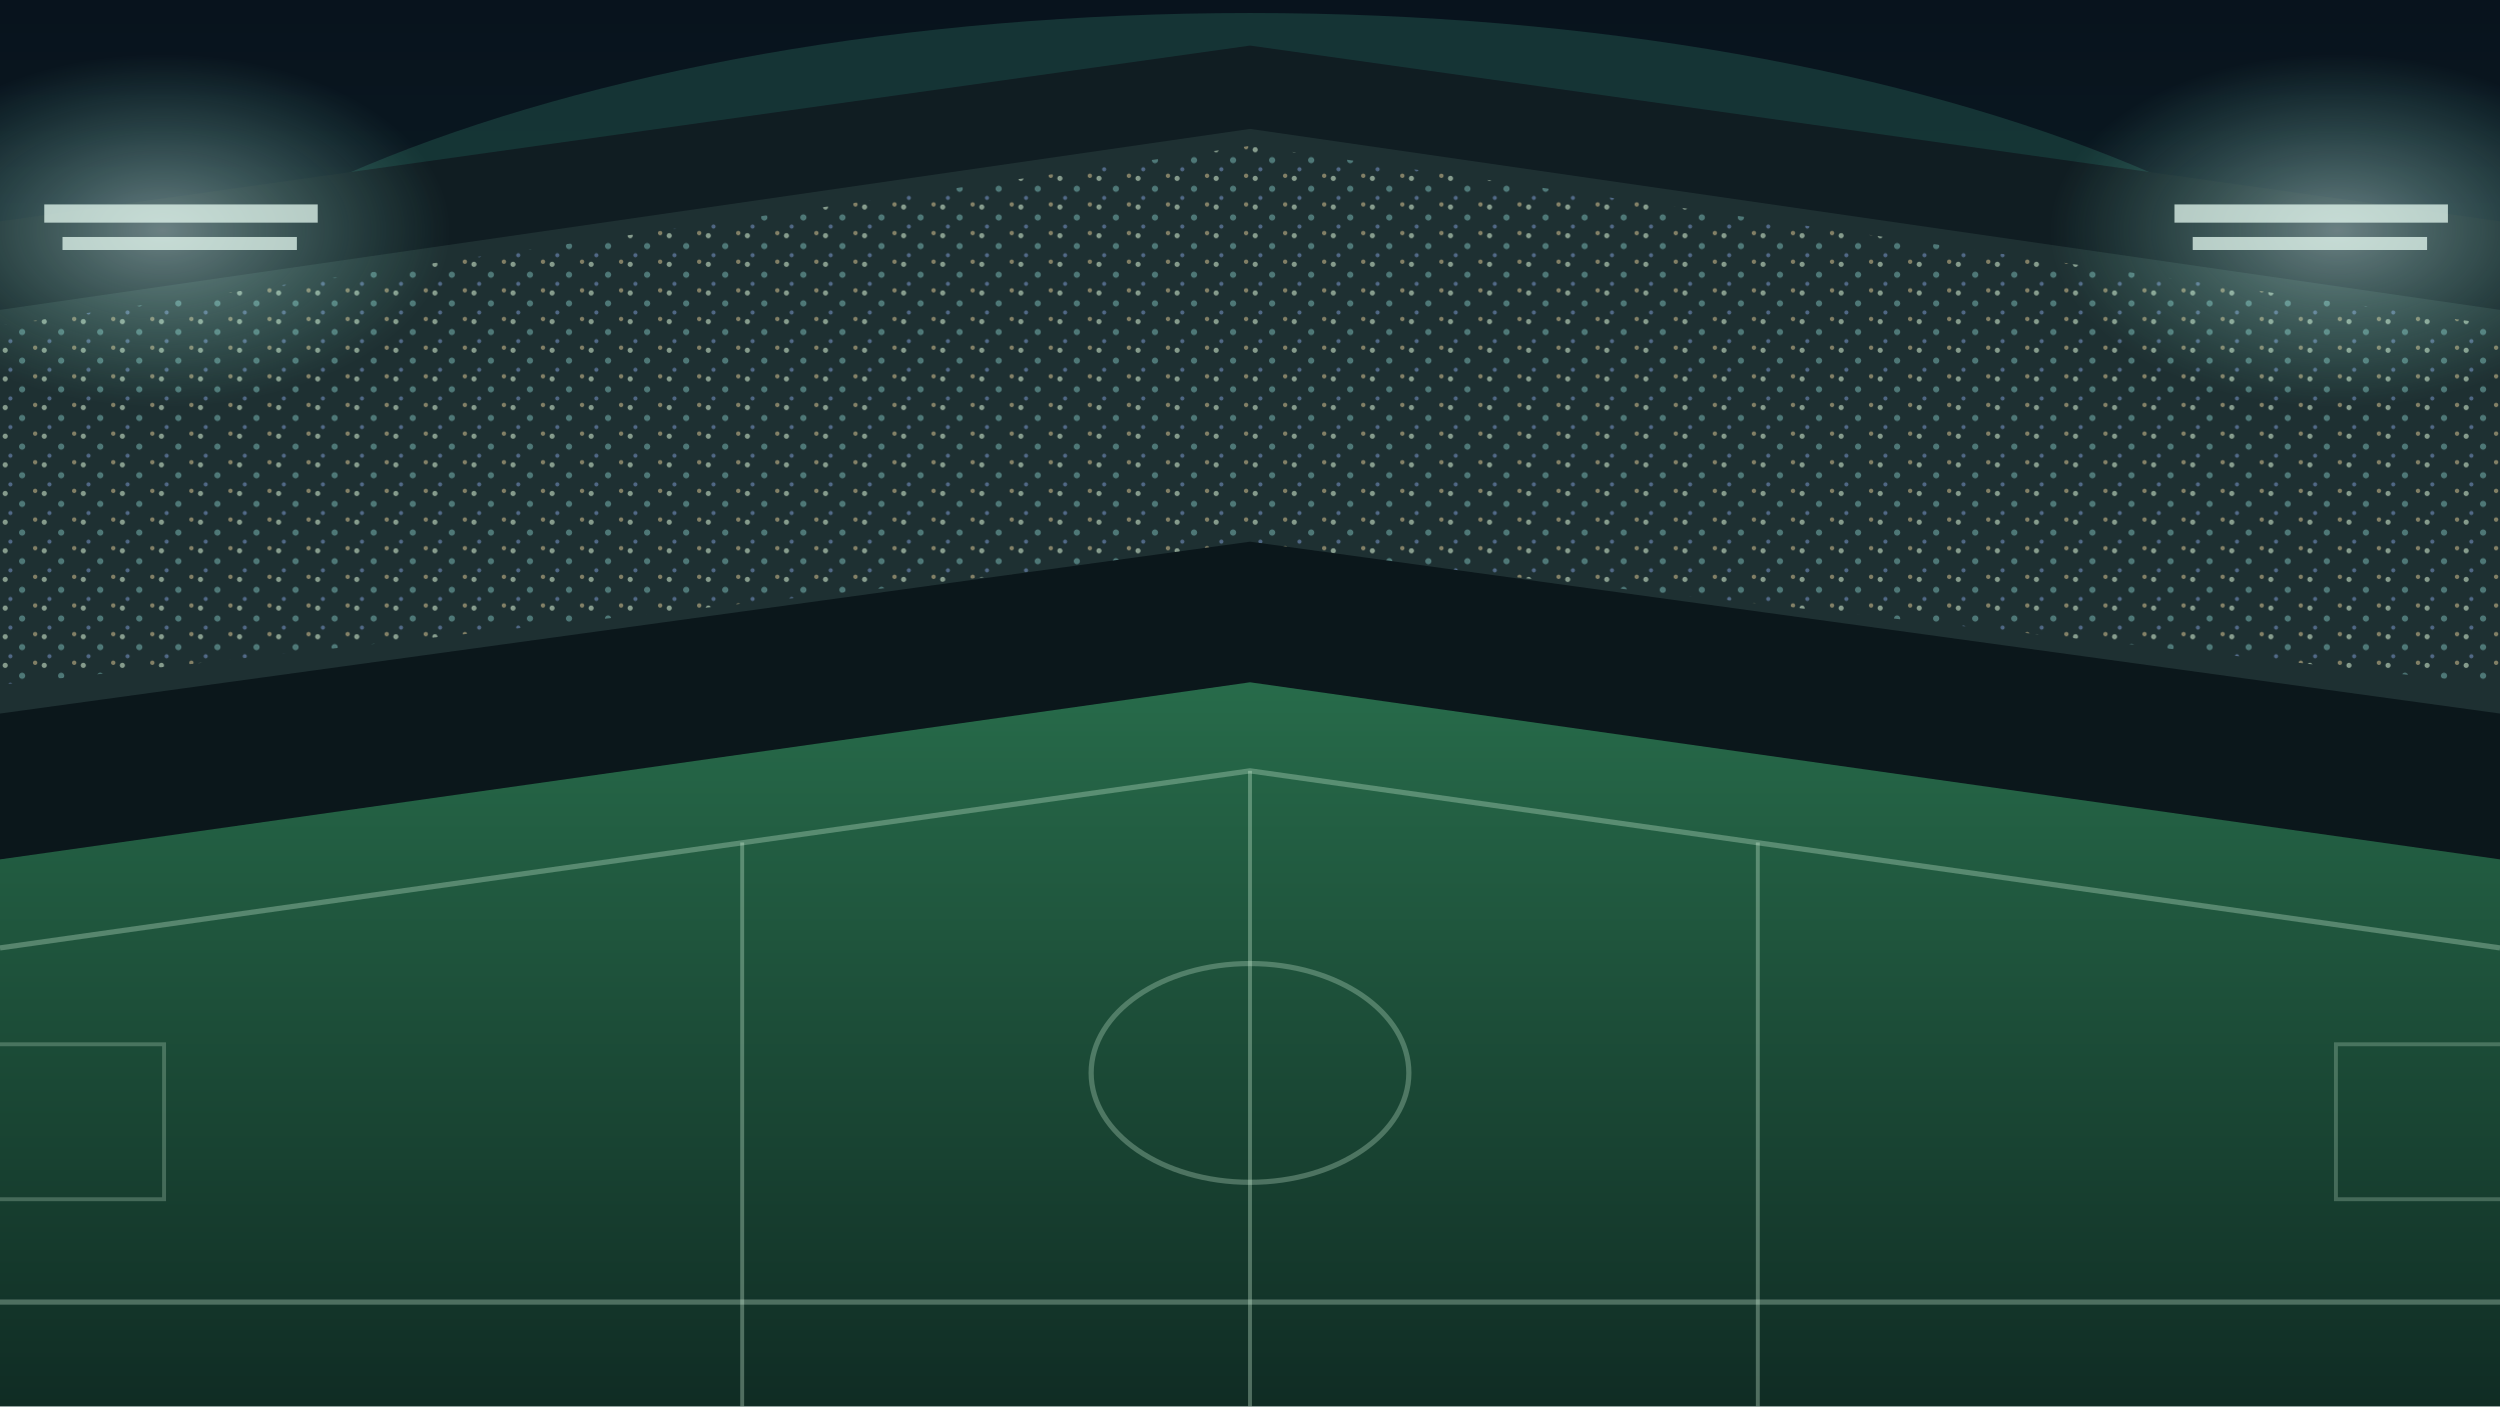
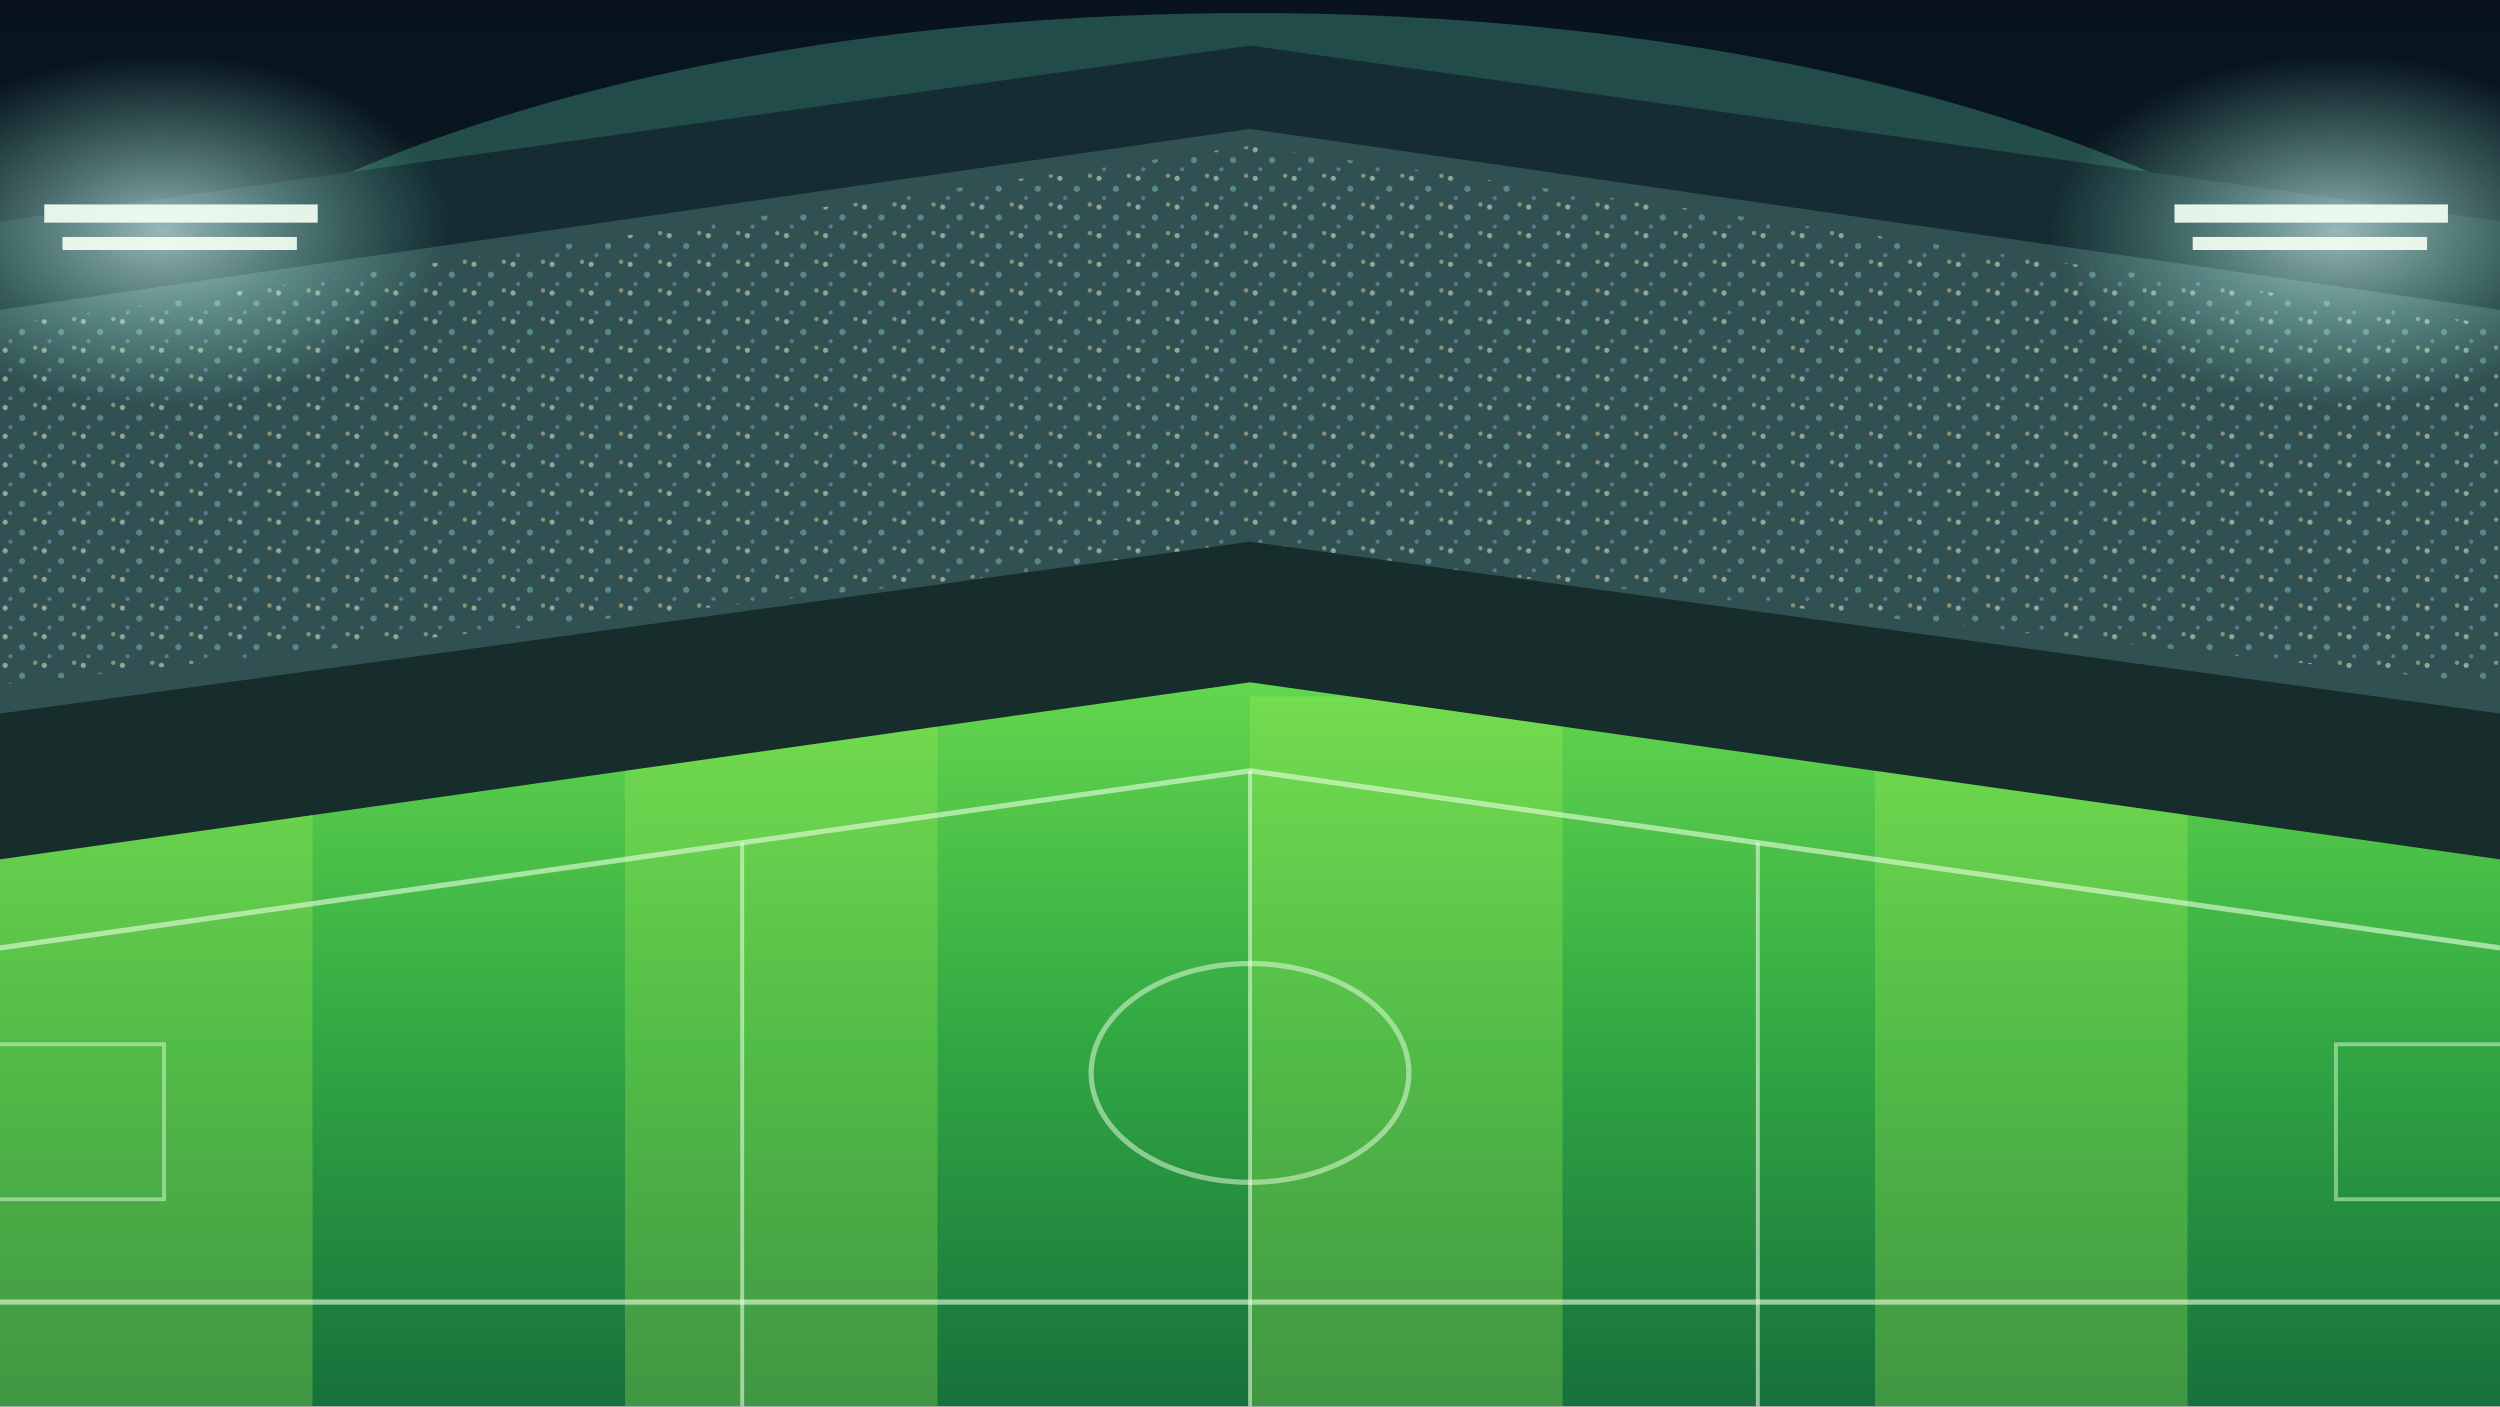
<svg xmlns="http://www.w3.org/2000/svg" viewBox="0 0 1920 1080" fill="none">
  <defs>
    <linearGradient id="sky" x2="0" y2="1">
      <stop stop-color="#08131d" />
      <stop offset="1" stop-color="#173a37" />
    </linearGradient>
    <linearGradient id="pitch" x2="0" y2="1">
-       <stop stop-color="#276b4a" />
-       <stop offset="1" stop-color="#102c24" />
+       <stop stop-color="#63d64e" />
+       <stop offset=".48" stop-color="#32a943" />
+       <stop offset="1" stop-color="#17713b" />
    </linearGradient>
    <radialGradient id="glow">
      <stop stop-color="#dfffff" stop-opacity=".8" />
      <stop offset="1" stop-color="#8ef8db" stop-opacity="0" />
    </radialGradient>
    <pattern id="crowd" width="30" height="22" patternUnits="userSpaceOnUse">
      <circle cx="4" cy="5" r="2" fill="#d0e9ce" fill-opacity=".72" />
      <circle cx="17" cy="13" r="2.4" fill="#8ad2ce" fill-opacity=".55" />
      <circle cx="27" cy="3" r="1.7" fill="#f3d9a1" fill-opacity=".58" />
      <circle cx="8" cy="20" r="1.6" fill="#9abbff" fill-opacity=".5" />
    </pattern>
+     <clipPath id="pitchClip">
+       <path d="m0 660 960-136 960 136v420H0z" />
+     </clipPath>
  </defs>
  <path fill="url(#sky)" d="M0 0h1920v1080H0z" />
-   <ellipse cx="960" cy="410" rx="960" ry="400" fill="#183c3b" fill-opacity=".8" />
-   <path fill="#101d22" d="M0 170 960 35l960 135v490L960 530 0 660z" />
-   <path fill="#1e3032" d="M0 238 960 99l960 139v326L960 435 0 564z" />
+   <ellipse cx="960" cy="410" rx="960" ry="400" fill="#285a54" fill-opacity=".8" />
+   <path fill="#152d32" d="M0 170 960 35l960 135v490L960 530 0 660z" />
+   <path fill="#315052" d="M0 238 960 99l960 139v326L960 435 0 564z" />
  <path fill="url(#crowd)" d="M0 250 960 112l960 138v276L960 421 0 526z" opacity=".8" />
-   <path fill="#0b171b" d="m0 548 960-132 960 132v120L960 524 0 668z" />
+   <path fill="#162d2b" d="m0 548 960-132 960 132v120L960 524 0 668z" />
  <path fill="url(#pitch)" d="m0 660 960-136 960 136v420H0z" />
-   <path stroke="#d8f6df" stroke-opacity=".3" stroke-width="4" d="m0 728 960-136 960 136M0 1000h1920" />
-   <path stroke="#d8f6df" stroke-opacity=".32" stroke-width="3" d="m960 592 0 488m-390-433 0 433m780-433v433" />
-   <ellipse cx="960" cy="824" rx="122" ry="84" stroke="#d8f6df" stroke-opacity=".28" stroke-width="4" />
-   <path stroke="#d8f6df" stroke-opacity=".24" stroke-width="3" d="m0 802 126 0 0 119H0m1920-119h-126v119h126" />
-   <ellipse cx="125" cy="177" rx="220" ry="135" fill="url(#glow)" opacity=".55" />
-   <ellipse cx="1795" cy="177" rx="220" ry="135" fill="url(#glow)" opacity=".55" />
-   <path fill="#eafff5" fill-opacity=".72" d="M34 157h210v14H34zm14 25h180v10H48zm1622-25h210v14h-210zm14 25h180v10h-180z" />
+   <g clip-path="url(#pitchClip)" opacity=".3">
+     <path fill="#a2ef55" d="M0 535h240v545H0zm480 0h240v545H480zm480 0h240v545H960zm480 0h240v545h-240zm480 0h240v545h-240z" />
+   </g>
+   <path stroke="#e7ffe0" stroke-opacity=".6" stroke-width="4" d="m0 728 960-136 960 136M0 1000h1920" />
+   <path stroke="#e7ffe0" stroke-opacity=".58" stroke-width="3" d="m960 592 0 488m-390-433 0 433m780-433v433" />
+   <ellipse cx="960" cy="824" rx="122" ry="84" stroke="#e7ffe0" stroke-opacity=".52" stroke-width="4" />
+   <path stroke="#e7ffe0" stroke-opacity=".48" stroke-width="3" d="m0 802 126 0 0 119H0m1920-119h-126v119h126" />
+   <ellipse cx="125" cy="177" rx="220" ry="135" fill="url(#glow)" opacity=".82" />
+   <ellipse cx="1795" cy="177" rx="220" ry="135" fill="url(#glow)" opacity=".82" />
+   <path fill="#f3fff2" fill-opacity=".92" d="M34 157h210v14H34zm14 25h180v10H48zm1622-25h210v14h-210zm14 25h180v10h-180z" />
</svg>
